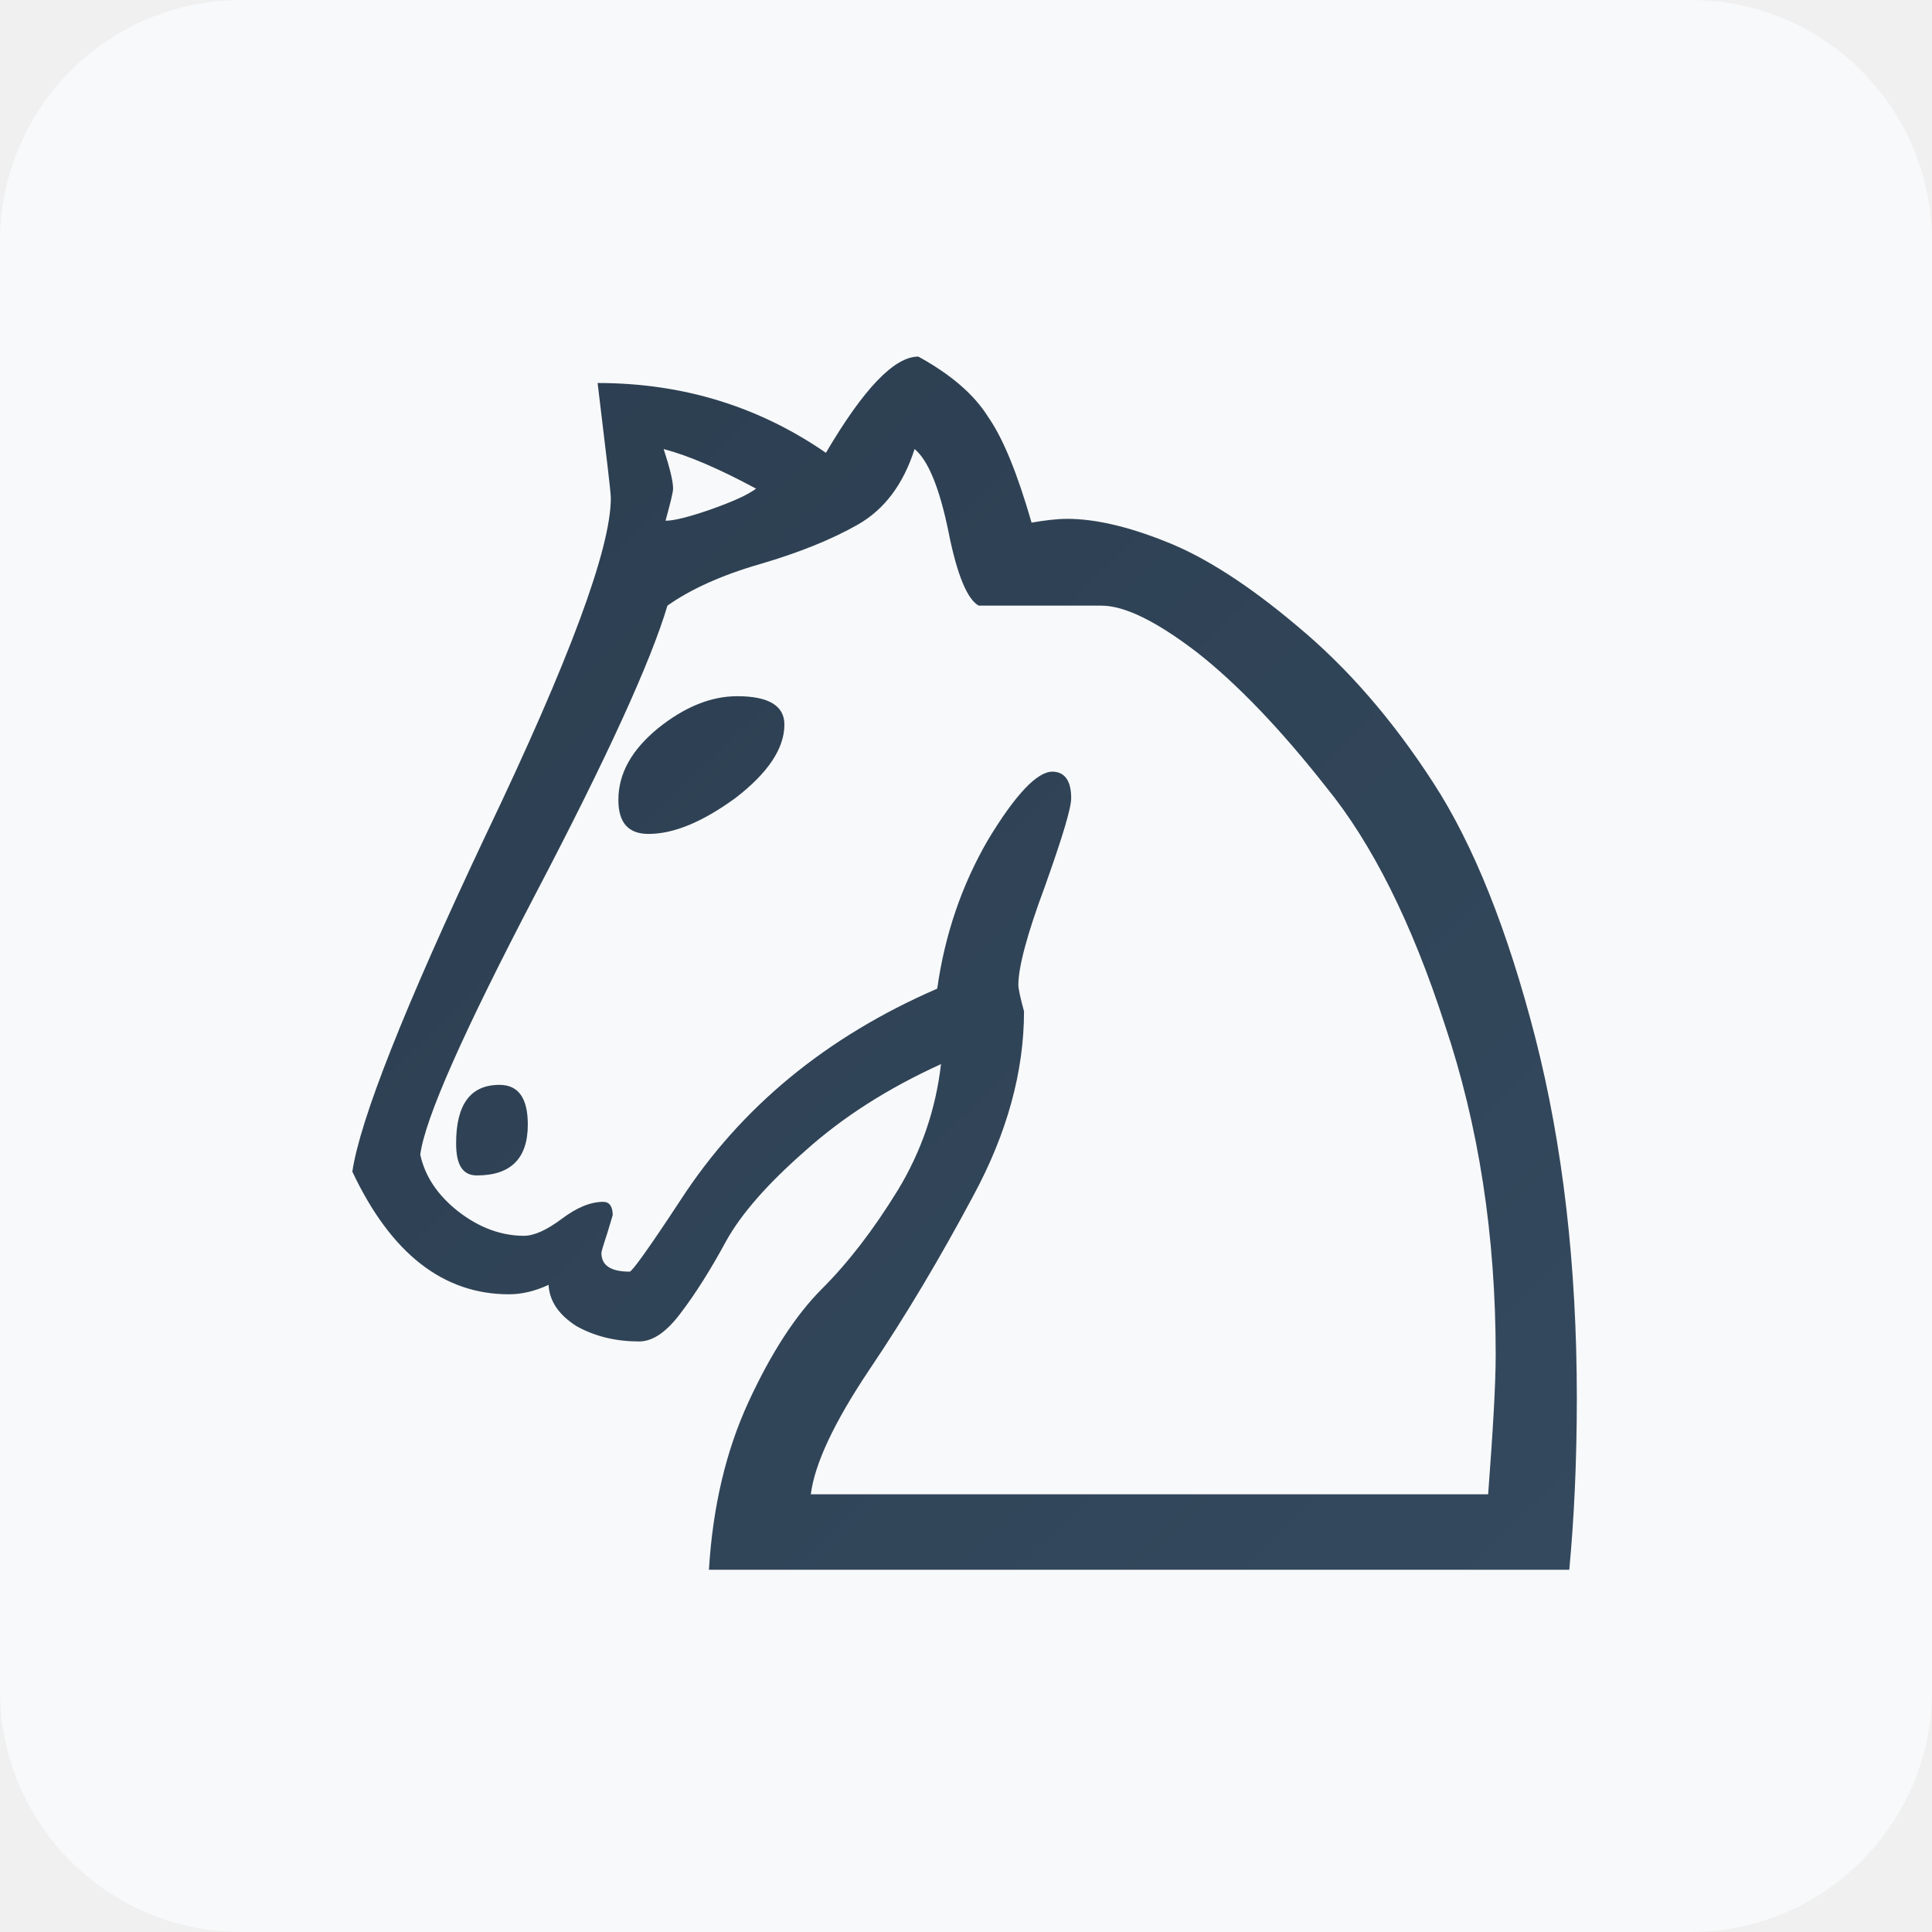
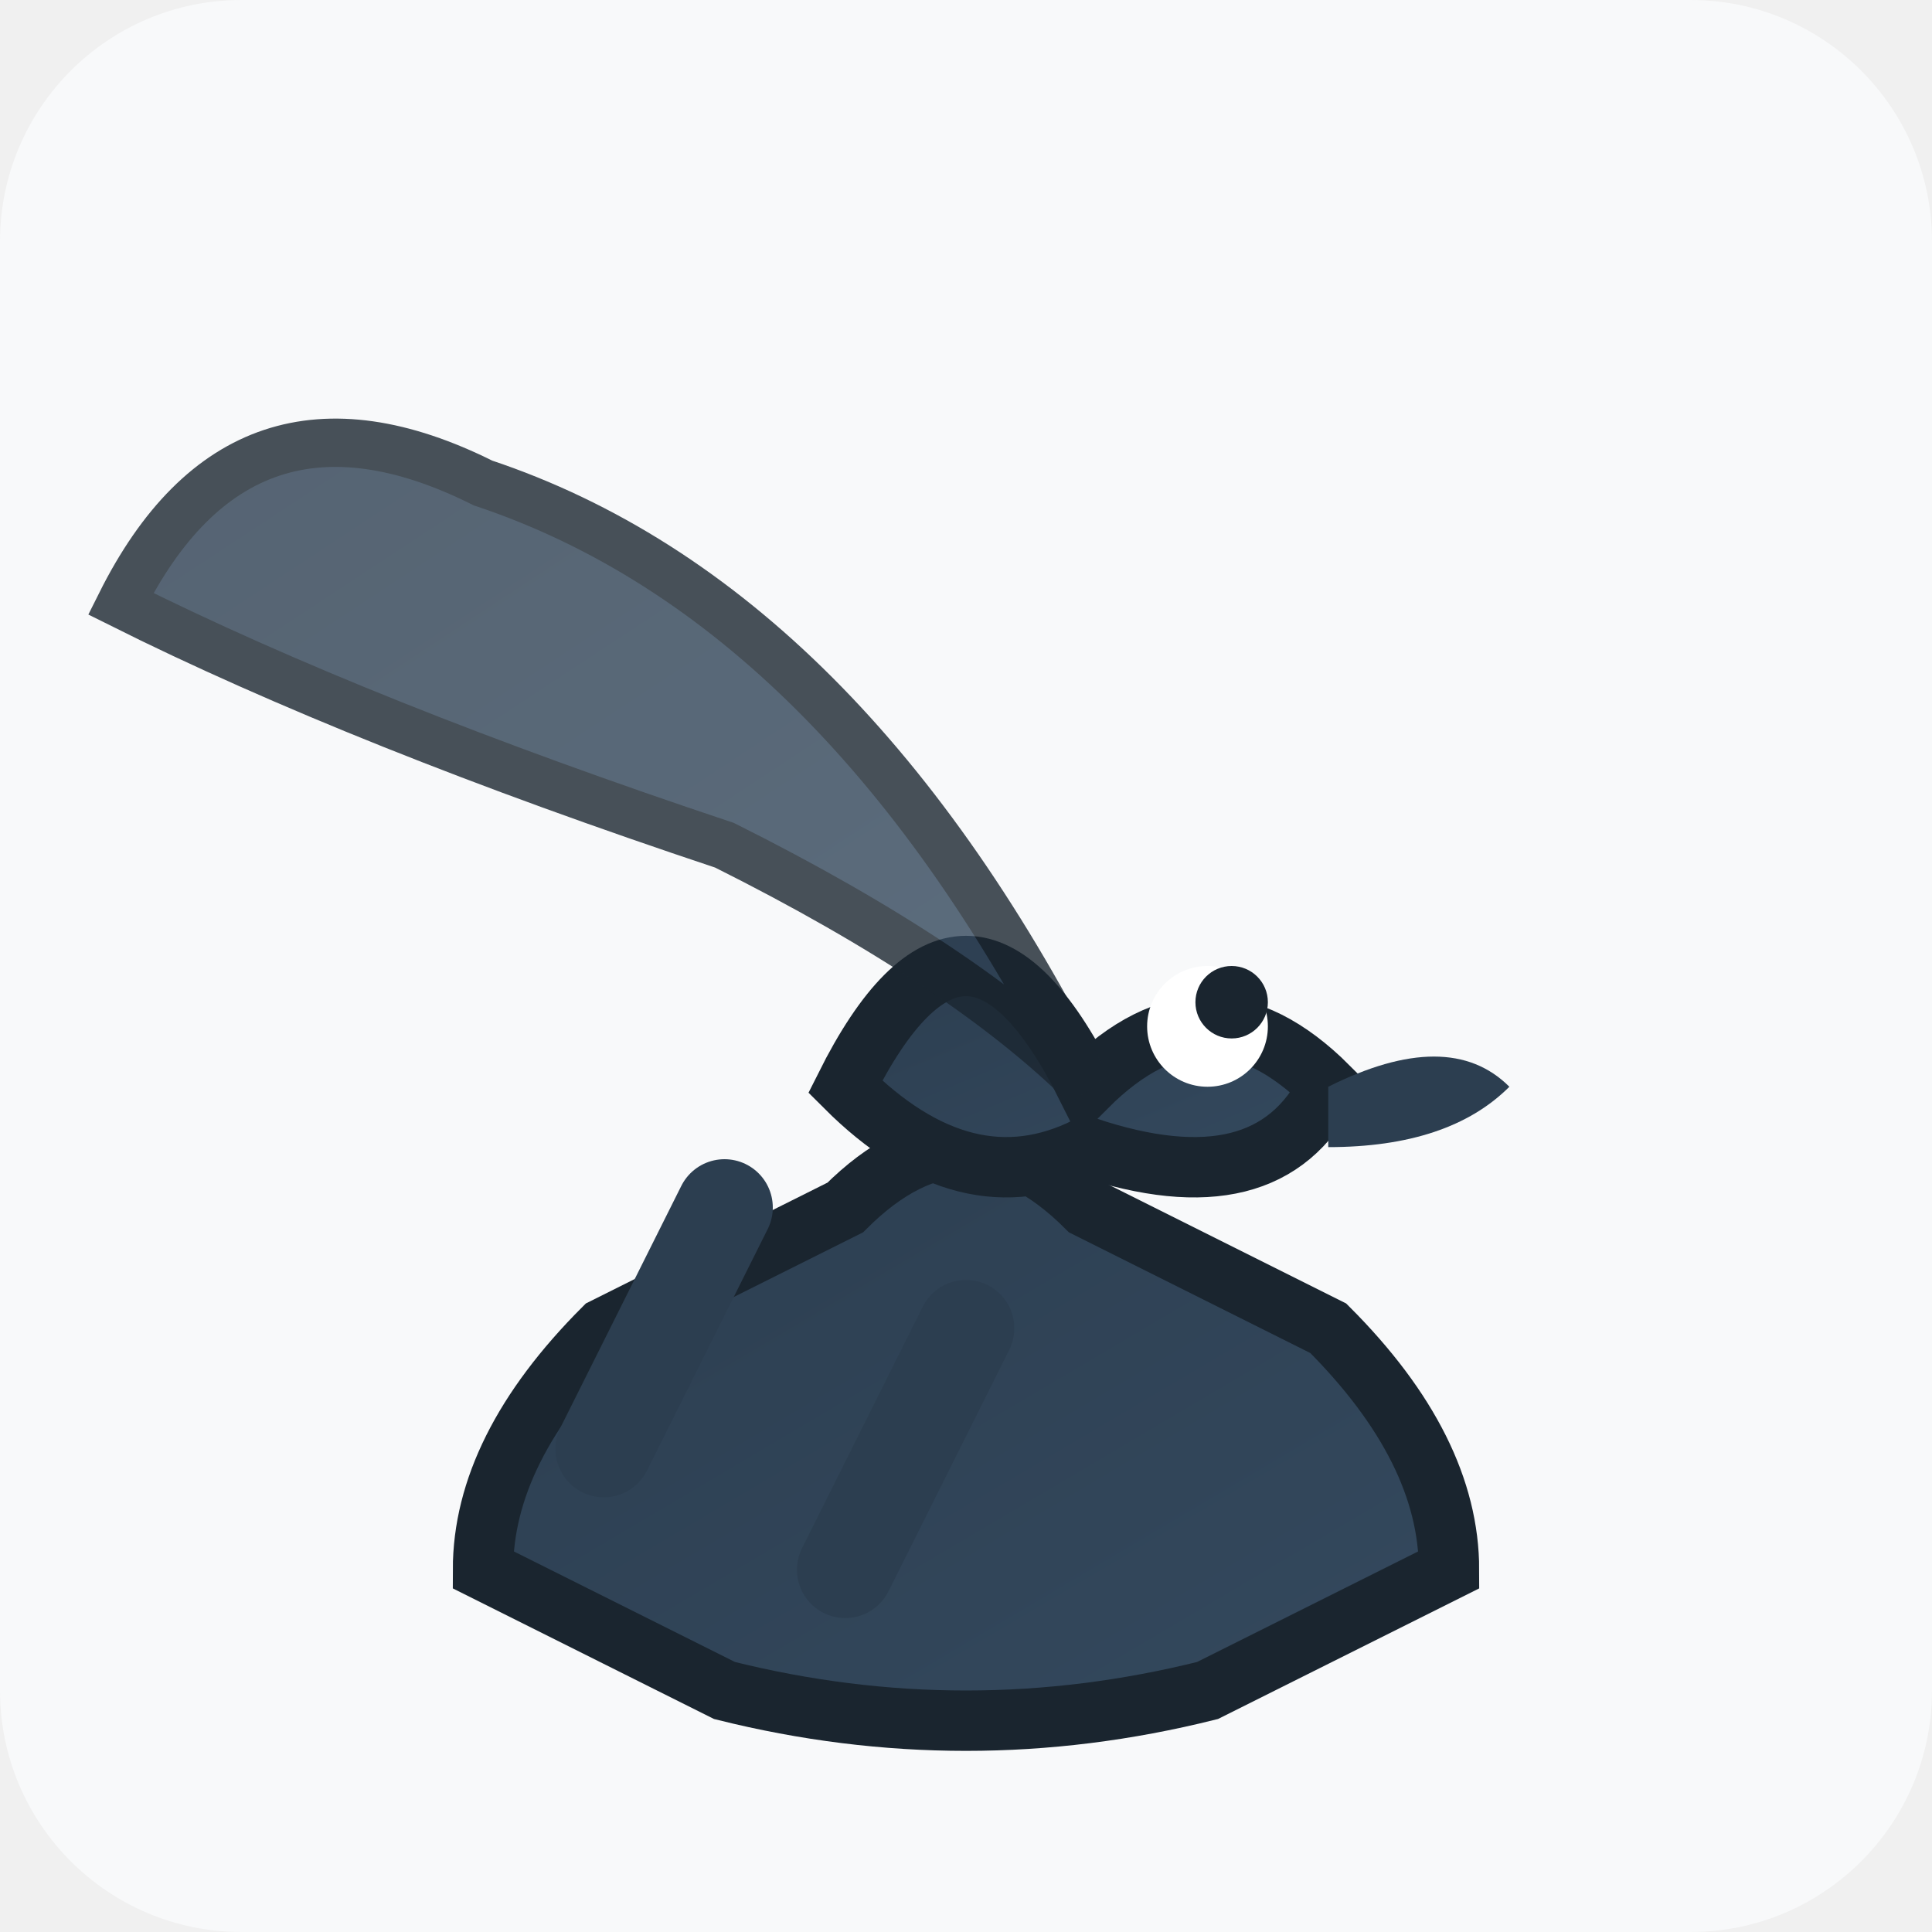
<svg xmlns="http://www.w3.org/2000/svg" viewBox="0 0 16 16" width="16" height="16">
  <defs>
-     <linearGradient id="knightGradient16" x1="0%" y1="0%" x2="100%" y2="100%">
+     <linearGradient id="griffinGradient16" x1="0%" y1="0%" x2="100%" y2="100%">
      <stop offset="0%" style="stop-color:#2c3e50;stop-opacity:1" />
      <stop offset="100%" style="stop-color:#34495e;stop-opacity:1" />
    </linearGradient>
  </defs>
  <rect width="16" height="16" fill="#f8f9fa" rx="2" />
-   <text x="8" y="13" font-family="serif" font-size="17" text-anchor="middle" fill="url(#knightGradient16)" font-weight="bold">♘</text>
+   <path d="M4 13 Q4 12 5 11 L7 10 Q8 9 9 10 L11 11 Q12 12 12 13 L10 14 Q8 14.5 6 14 Z" fill="url(#griffinGradient16)" stroke="#1a252f" stroke-width="0.5" />
+   <path d="M7 9 Q8 7 9 9 Q10 8 11 9 Q10.5 10 9 9.5 Q8 10 7 9 Z" fill="url(#griffinGradient16)" stroke="#1a252f" stroke-width="0.5" />
+   <path d="M11 9 Q12 8.5 12.5 9 Q12 9.5 11 9.5 Z" fill="#2c3e50" />
+   <circle cx="10" cy="8.5" r="0.5" fill="#ffffff" />
+   <circle cx="10.2" cy="8.3" r="0.3" fill="#1a252f" />
+   <path d="M9 9 Q7 5 4 4 Q2 3 1 5 Q3 6 6 7 Q8 8 9 9 Z" fill="url(#griffinGradient16)" stroke="#1a252f" stroke-width="0.4" opacity="0.8" />
+   <path d="M6 10 L5 12 M8 11 L7 13" stroke="#2c3e50" stroke-width="0.8" stroke-linecap="round" />
</svg>
